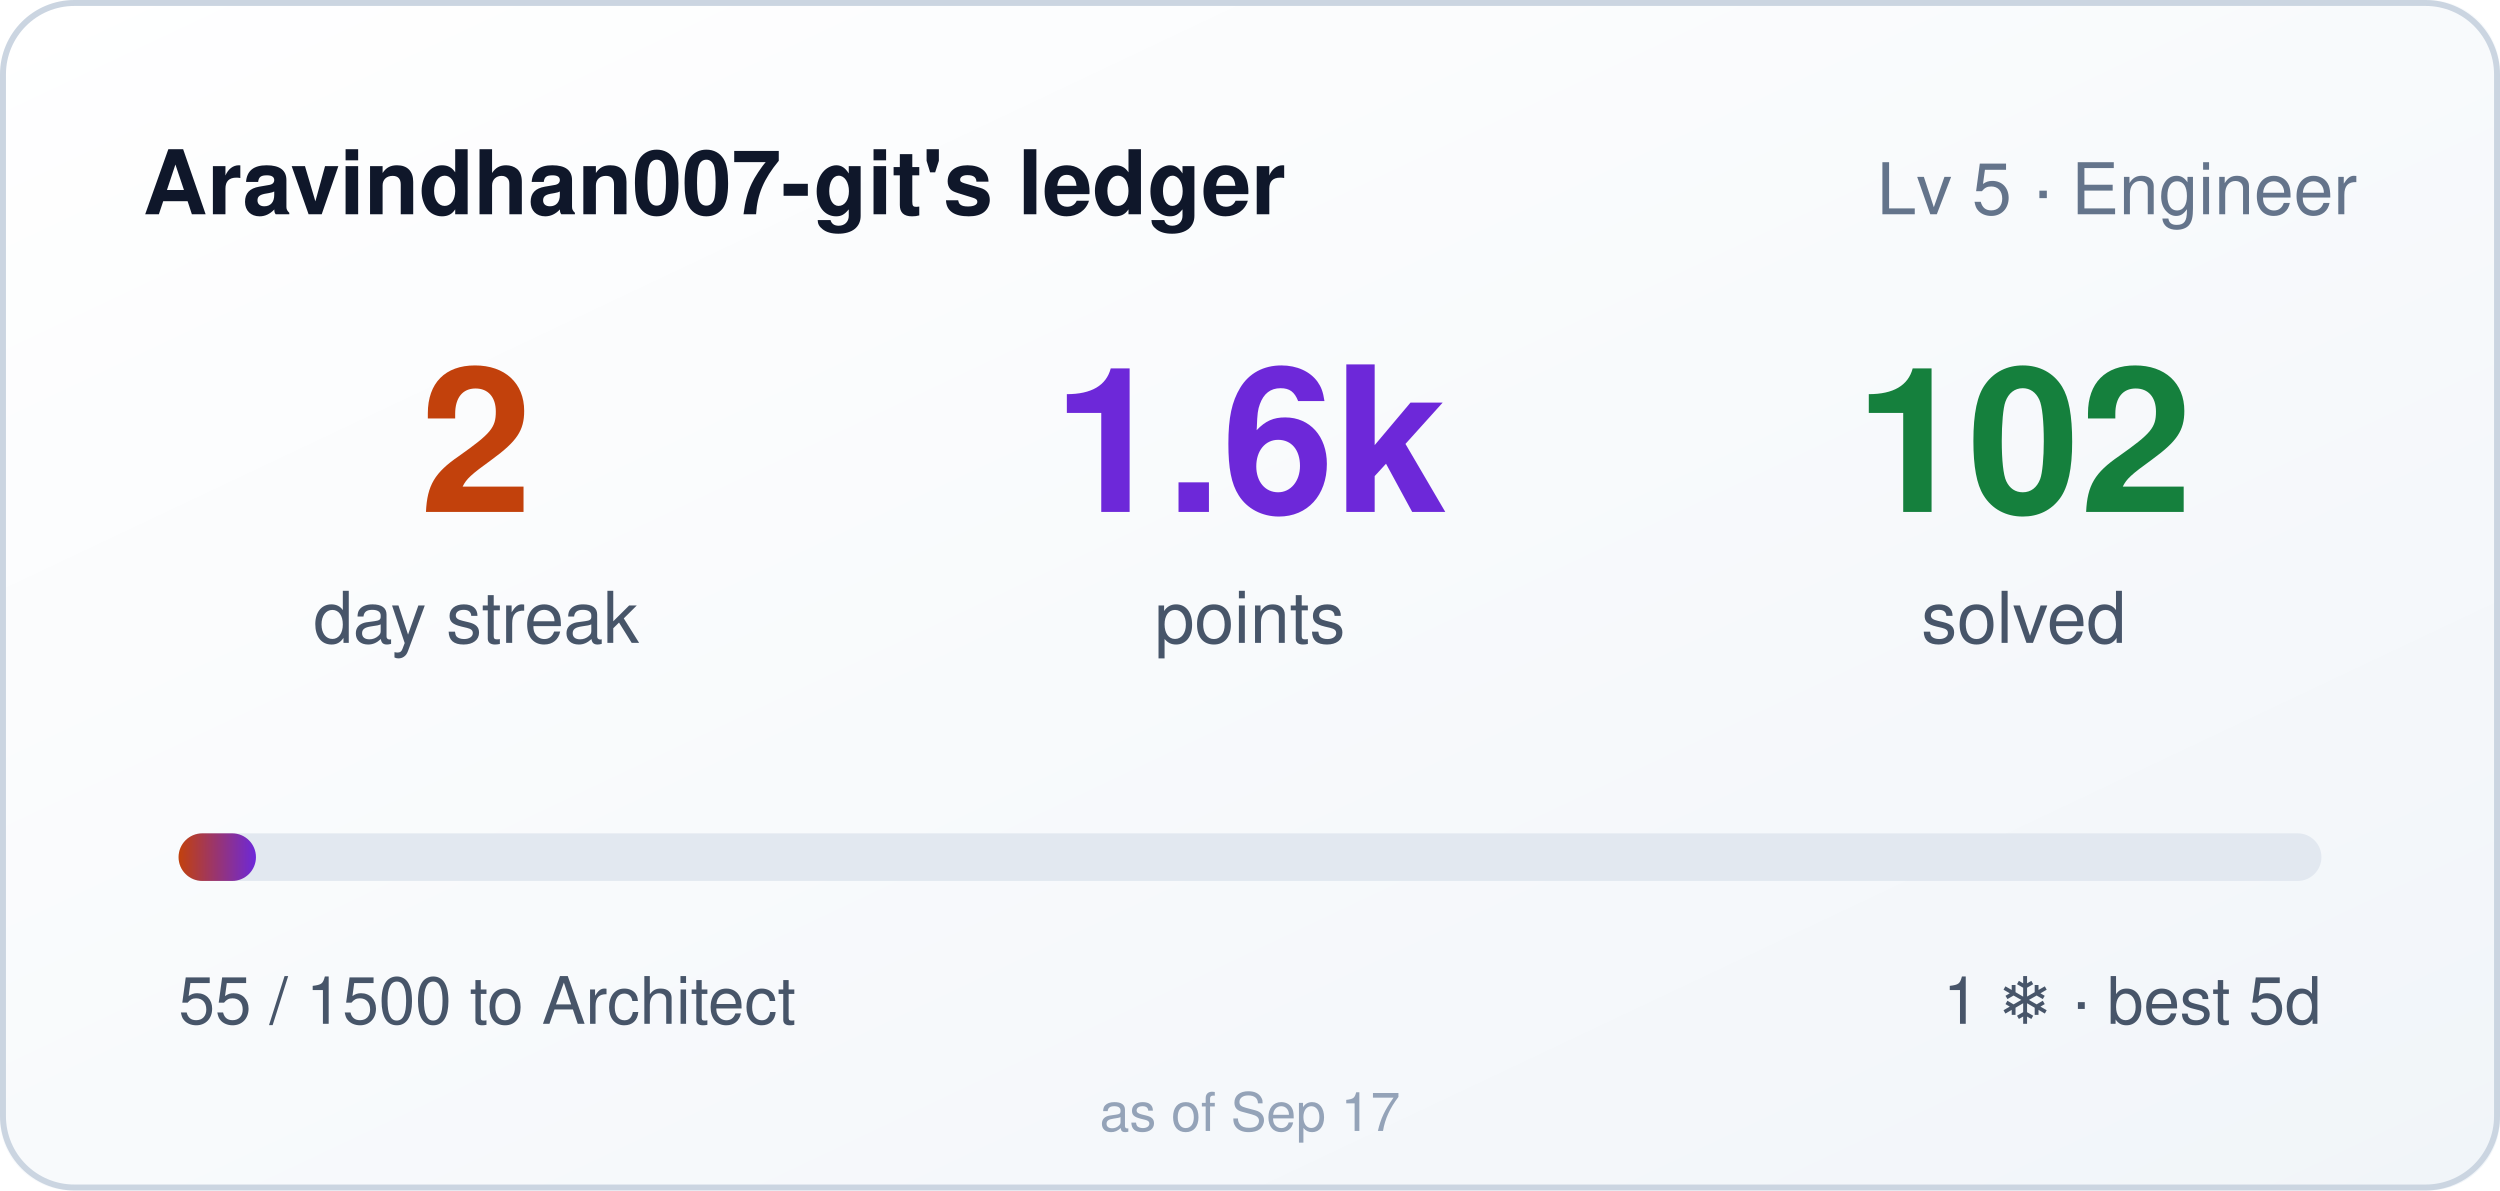
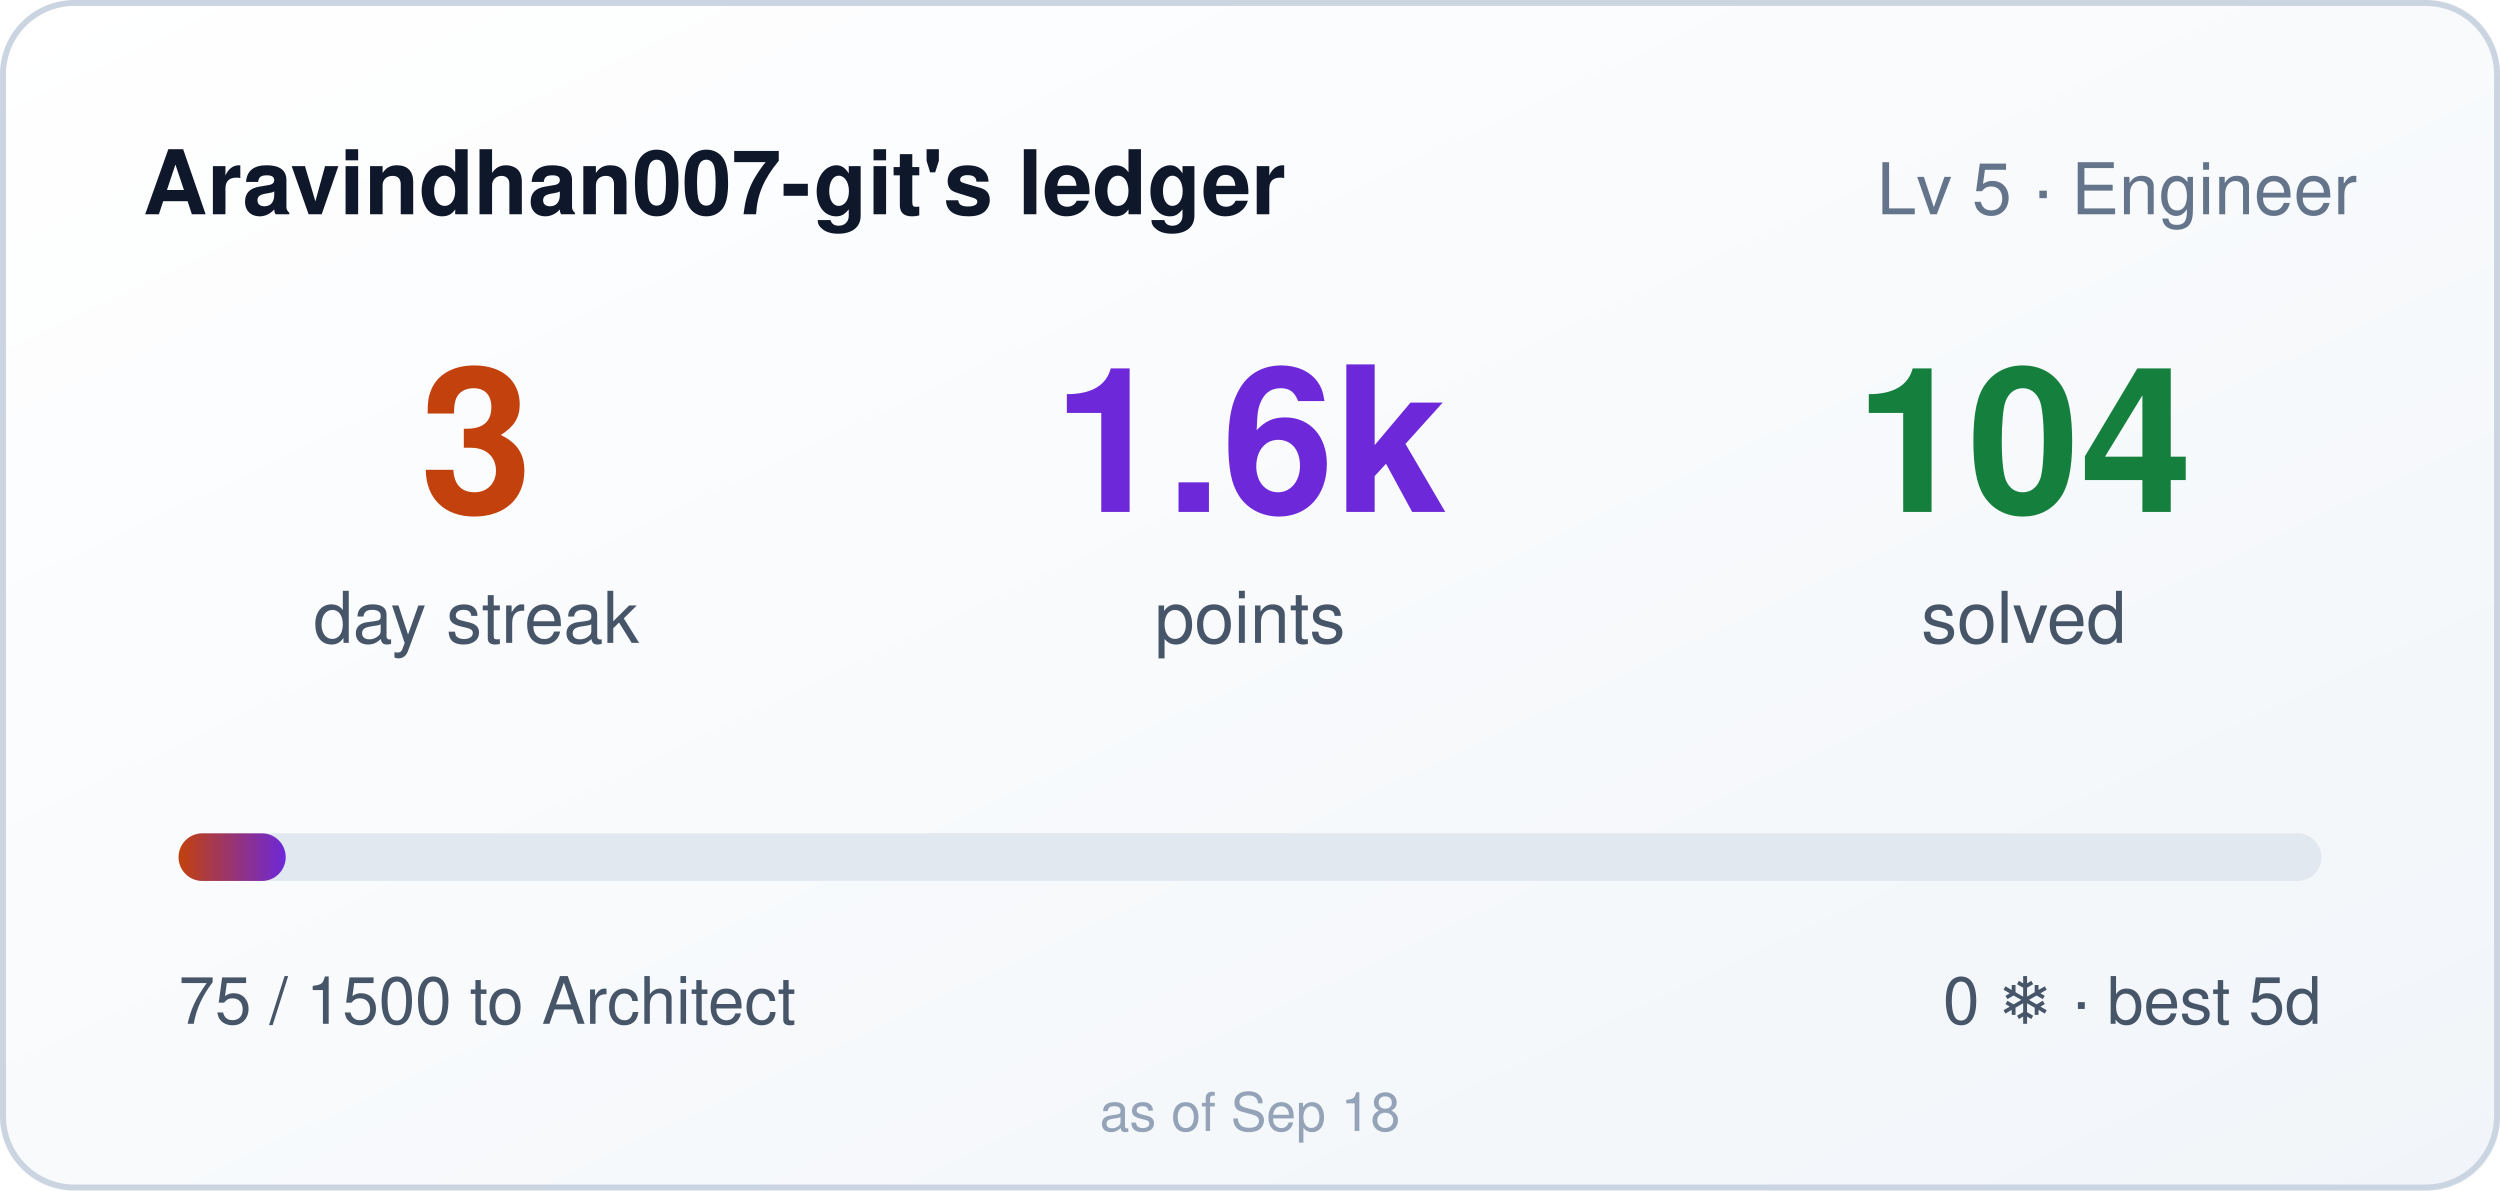
- <svg xmlns="http://www.w3.org/2000/svg" width="420" height="200" role="img" aria-label="Aravindhan007-git's ledger: 2 day streak, 1555 points">
+ <svg xmlns="http://www.w3.org/2000/svg" width="420" height="200" role="img" aria-label="Aravindhan007-git's ledger: 3 day streak, 1575 points">
  <style>
    .bar,.n{transform-box:fill-box}
    .bar{transform-origin:left center}
    @media (prefers-reduced-motion: no-preference){
      .bar{animation:cl-grow .9s cubic-bezier(.22,1,.36,1) both}
      .n{animation:cl-rise .5s ease-out both}
      .n2{animation-delay:.08s}
      .n3{animation-delay:.16s}
    }
    @keyframes cl-grow{from{transform:scaleX(0)}to{transform:scaleX(1)}}
    @keyframes cl-rise{from{opacity:0;transform:translateY(6px)}to{opacity:1;transform:none}}
  </style>
  <defs>
    <linearGradient id="bg" x1="0" y1="0" x2="1" y2="1">
      <stop offset="0" stop-color="#ffffff" />
      <stop offset="1" stop-color="#f1f5f9" />
    </linearGradient>
    <linearGradient id="bar" x1="0" y1="0" x2="1" y2="0">
      <stop offset="0" stop-color="#c2410c" />
      <stop offset="1" stop-color="#6d28d9" />
    </linearGradient>
  </defs>
  <rect width="420" height="200" rx="12" fill="url(#bg)" />
  <rect x="0.5" y="0.5" width="419" height="199" rx="12" fill="none" stroke="#cbd5e1" />
  <text x="24" y="36" fill="#0f172a" font-size="15" font-weight="600" font-family="Segoe UI,Helvetica,Arial,sans-serif">Aravindhan007-git's ledger</text>
  <text x="396" y="36" fill="#64748b" font-size="12" text-anchor="end" font-family="Segoe UI,Helvetica,Arial,sans-serif">Lv 5 · Engineer</text>
  <g font-family="Segoe UI,Helvetica,Arial,sans-serif">
-     <text class="n n1" x="80" y="86" fill="#c2410c" font-size="34" font-weight="700" text-anchor="middle">2</text>
+     <text class="n n1" x="80" y="86" fill="#c2410c" font-size="34" font-weight="700" text-anchor="middle">3</text>
    <text x="80" y="108" fill="#475569" font-size="12" text-anchor="middle">day streak</text>
    <text class="n n2" x="210" y="86" fill="#6d28d9" font-size="34" font-weight="700" text-anchor="middle">1.6k</text>
    <text x="210" y="108" fill="#475569" font-size="12" text-anchor="middle">points</text>
-     <text class="n n3" x="340" y="86" fill="#15803d" font-size="34" font-weight="700" text-anchor="middle">102</text>
+     <text class="n n3" x="340" y="86" fill="#15803d" font-size="34" font-weight="700" text-anchor="middle">104</text>
    <text x="340" y="108" fill="#475569" font-size="12" text-anchor="middle">solved</text>
  </g>
  <rect x="30" y="140" width="360" height="8" rx="4" fill="#e2e8f0" />
-   <rect class="bar" x="30" y="140" width="13" height="8" rx="4" fill="url(#bar)" />
-   <text x="30" y="172" fill="#475569" font-size="11" font-family="Segoe UI,Helvetica,Arial,sans-serif">55 / 1500 to Architect</text>
-   <text x="390" y="172" fill="#475569" font-size="11" text-anchor="end" font-family="Segoe UI,Helvetica,Arial,sans-serif">1 ❄ · best 5d</text>
-   <text x="210" y="190" fill="#94a3b8" font-size="9" text-anchor="middle" font-family="Segoe UI,Helvetica,Arial,sans-serif">as of Sep 17</text>
+   <rect class="bar" x="30" y="140" width="18" height="8" rx="4" fill="url(#bar)" />
+   <text x="30" y="172" fill="#475569" font-size="11" font-family="Segoe UI,Helvetica,Arial,sans-serif">75 / 1500 to Architect</text>
+   <text x="390" y="172" fill="#475569" font-size="11" text-anchor="end" font-family="Segoe UI,Helvetica,Arial,sans-serif">0 ❄ · best 5d</text>
+   <text x="210" y="190" fill="#94a3b8" font-size="9" text-anchor="middle" font-family="Segoe UI,Helvetica,Arial,sans-serif">as of Sep 18</text>
</svg>
